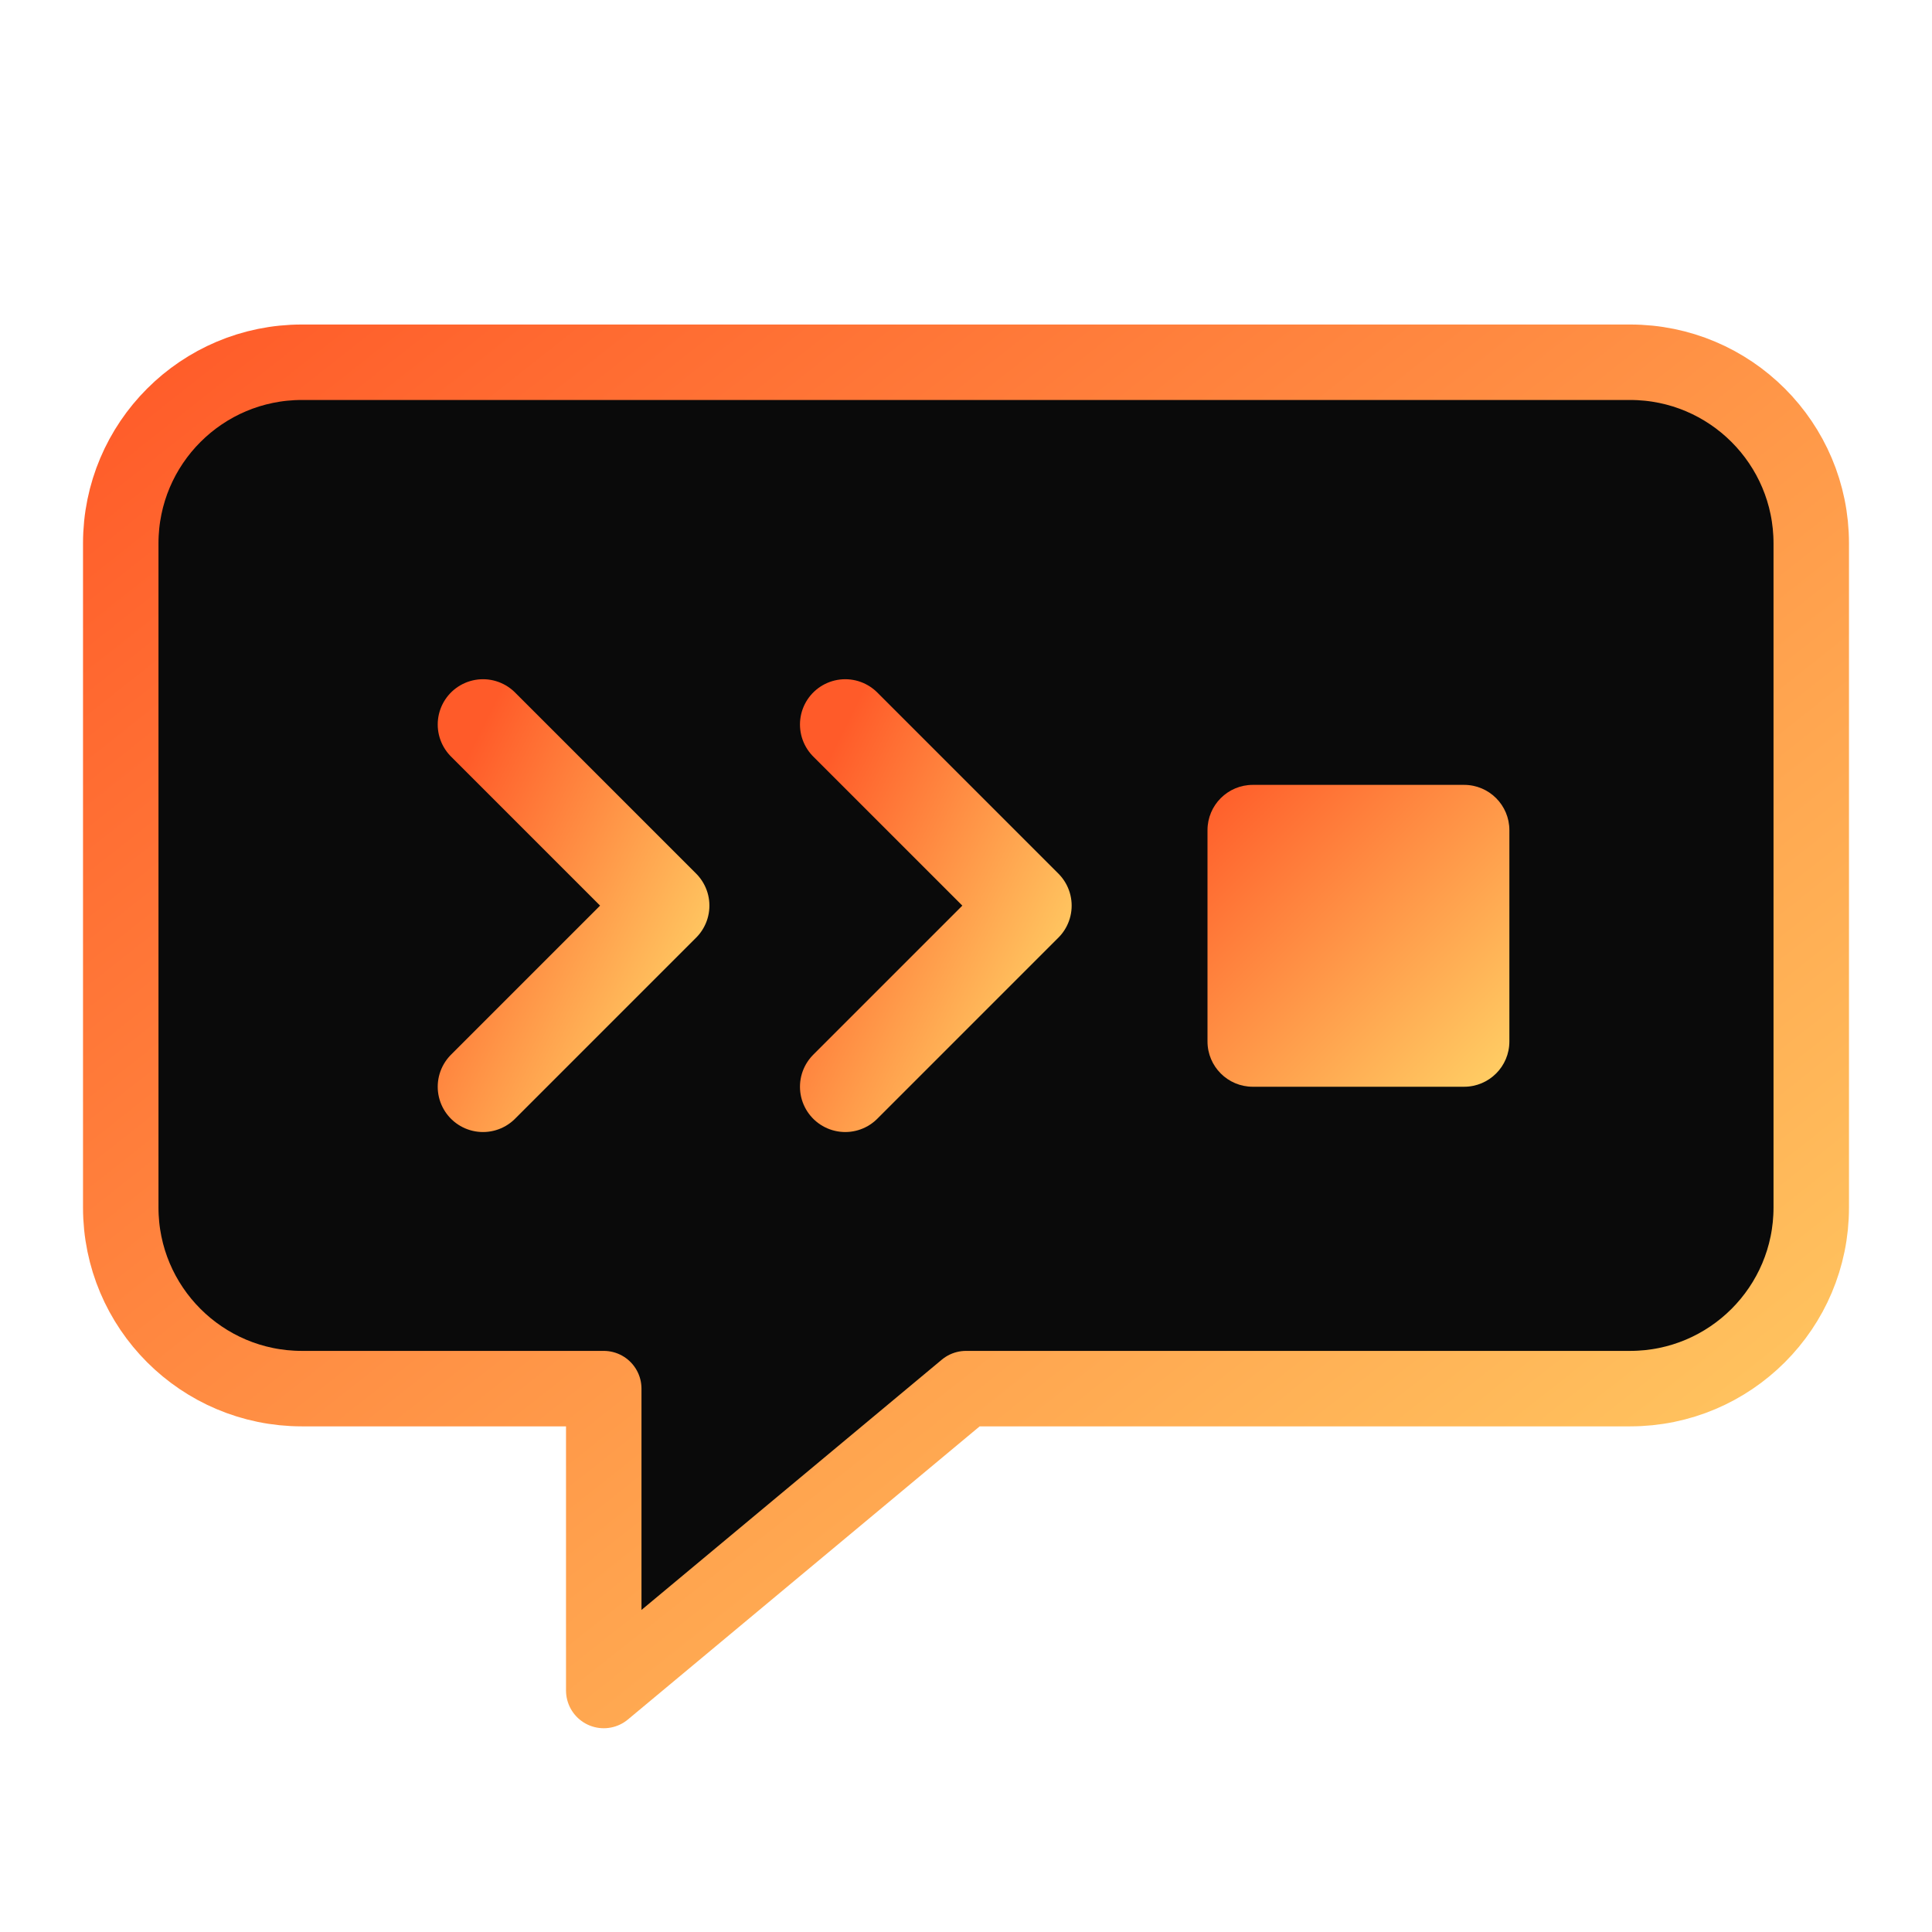
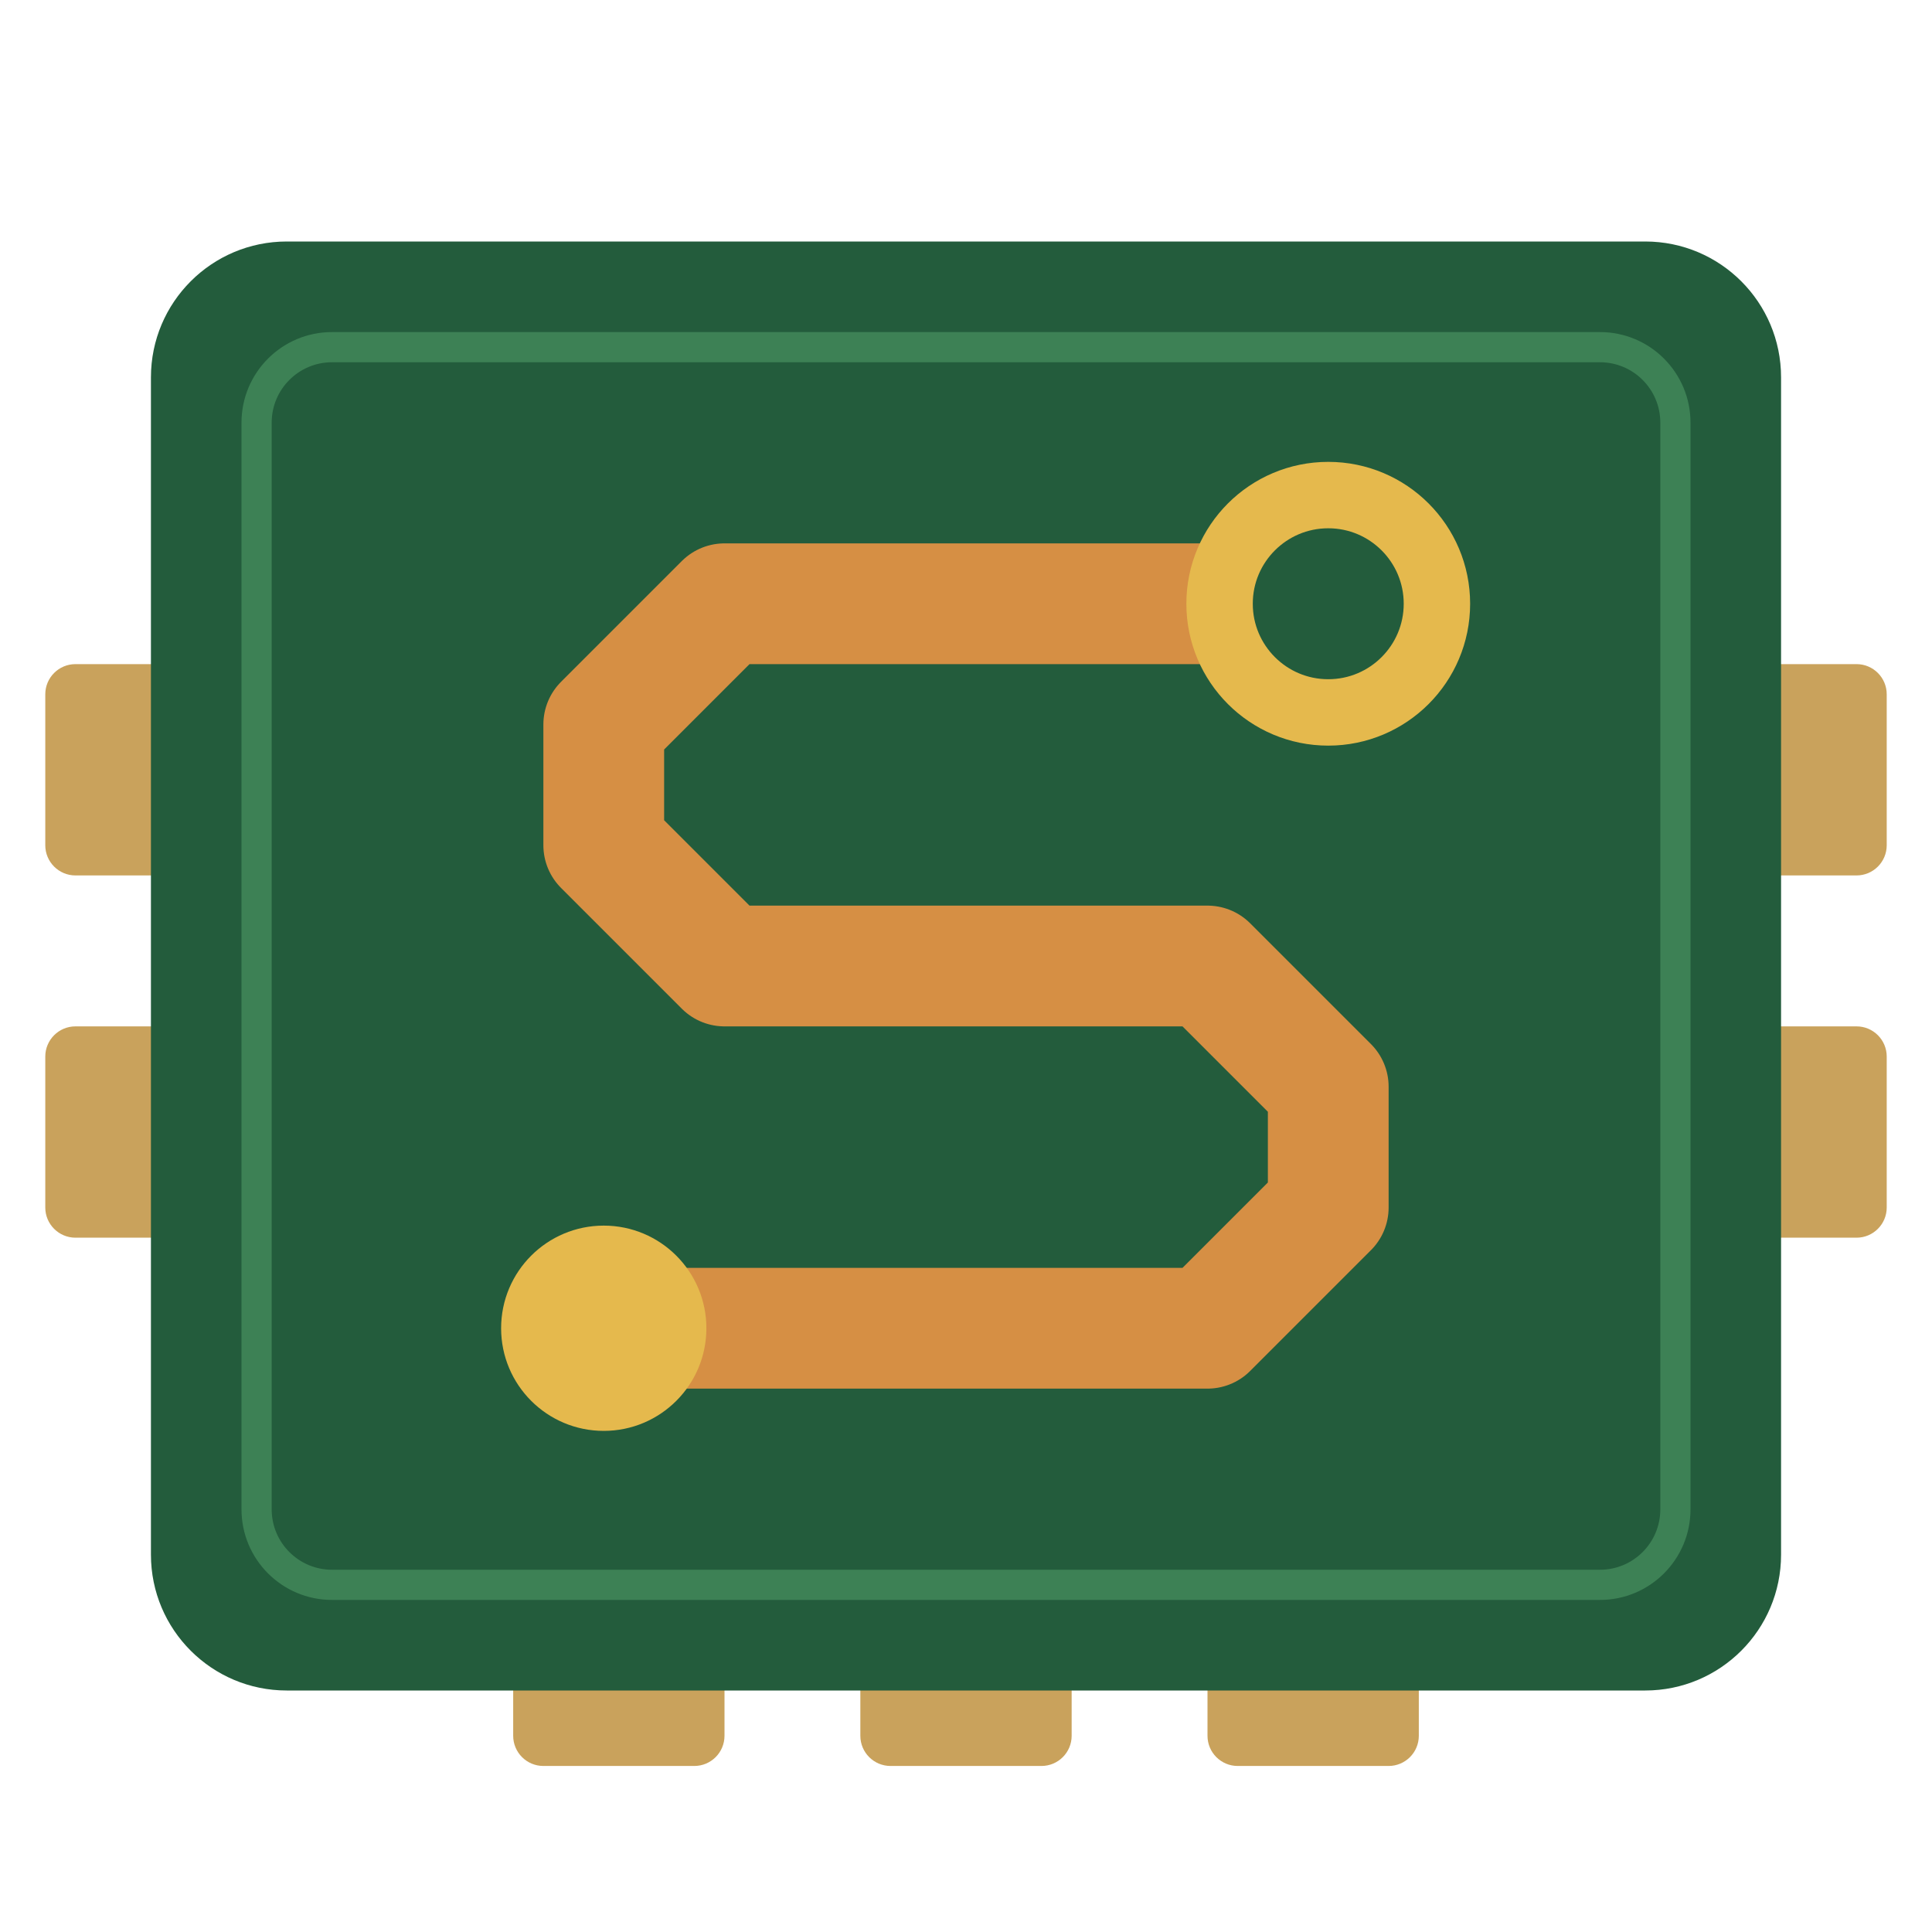
- <svg xmlns="http://www.w3.org/2000/svg" viewBox="0 0 64 64" width="64" height="64" role="img" aria-label="cc-bot logo">
-   <defs>
-     <linearGradient id="g" x1="0" y1="0" x2="1" y2="1">
-       <stop offset="0%" stop-color="#ff5b29" />
-       <stop offset="100%" stop-color="#ffd166" />
-     </linearGradient>
-   </defs>
-   <path d="M10 12 H54 A6 6 0 0 1 60 18 V40 A6 6 0 0 1 54 46 H32 L20 56 V46 H10 A6 6 0 0 1 4 40 V18 A6 6 0 0 1 10 12 Z" fill="#0a0a0a" stroke="url(#g)" stroke-width="2.5" stroke-linejoin="round" />
-   <path d="M16 24 L22 30 L16 36" fill="none" stroke="url(#g)" stroke-width="3" stroke-linecap="round" stroke-linejoin="round" />
-   <path d="M28 24 L34 30 L28 36" fill="none" stroke="url(#g)" stroke-width="3" stroke-linecap="round" stroke-linejoin="round" />
-   <rect x="40" y="26" width="10" height="10" rx="1.5" fill="url(#g)">
-     <animate attributeName="opacity" values="1;0.2;1" dur="1.2s" repeatCount="indefinite" />
-   </rect>
+ <svg xmlns="http://www.w3.org/2000/svg" viewBox="0 0 64 64" width="64" height="64" role="img" aria-label="Sintbot">
+   <g fill="#c9a25c">
+     <rect x="1.5" y="22" width="5" height="7" rx="1" />
+     <rect x="1.5" y="34" width="5" height="7" rx="1" />
+     <rect x="57.5" y="22" width="5" height="7" rx="1" />
+     <rect x="57.5" y="34" width="5" height="7" rx="1" />
+     <rect x="17" y="53.5" width="7" height="5" rx="1" />
+     <rect x="28.5" y="53.5" width="7" height="5" rx="1" />
+     <rect x="40" y="53.5" width="7" height="5" rx="1" />
+   </g>
+   <rect x="5" y="8" width="54" height="48" rx="4.5" fill="#235c3c" />
+   <rect x="8.5" y="11.5" width="47" height="41" rx="2.5" fill="none" stroke="#3d8155" stroke-width="1" />
+   <path d="M44 20 H24 L20 24 V28 L24 32 H40 L44 36 V40 L40 44 H20" fill="none" stroke="#d68f44" stroke-width="4" stroke-linecap="round" stroke-linejoin="round" />
+   <circle cx="44" cy="20" r="3.6" fill="#235c3c" stroke="#e5b94d" stroke-width="2.2" />
+   <circle cx="20" cy="44" r="3.4" fill="#e5b94d" />
</svg>
